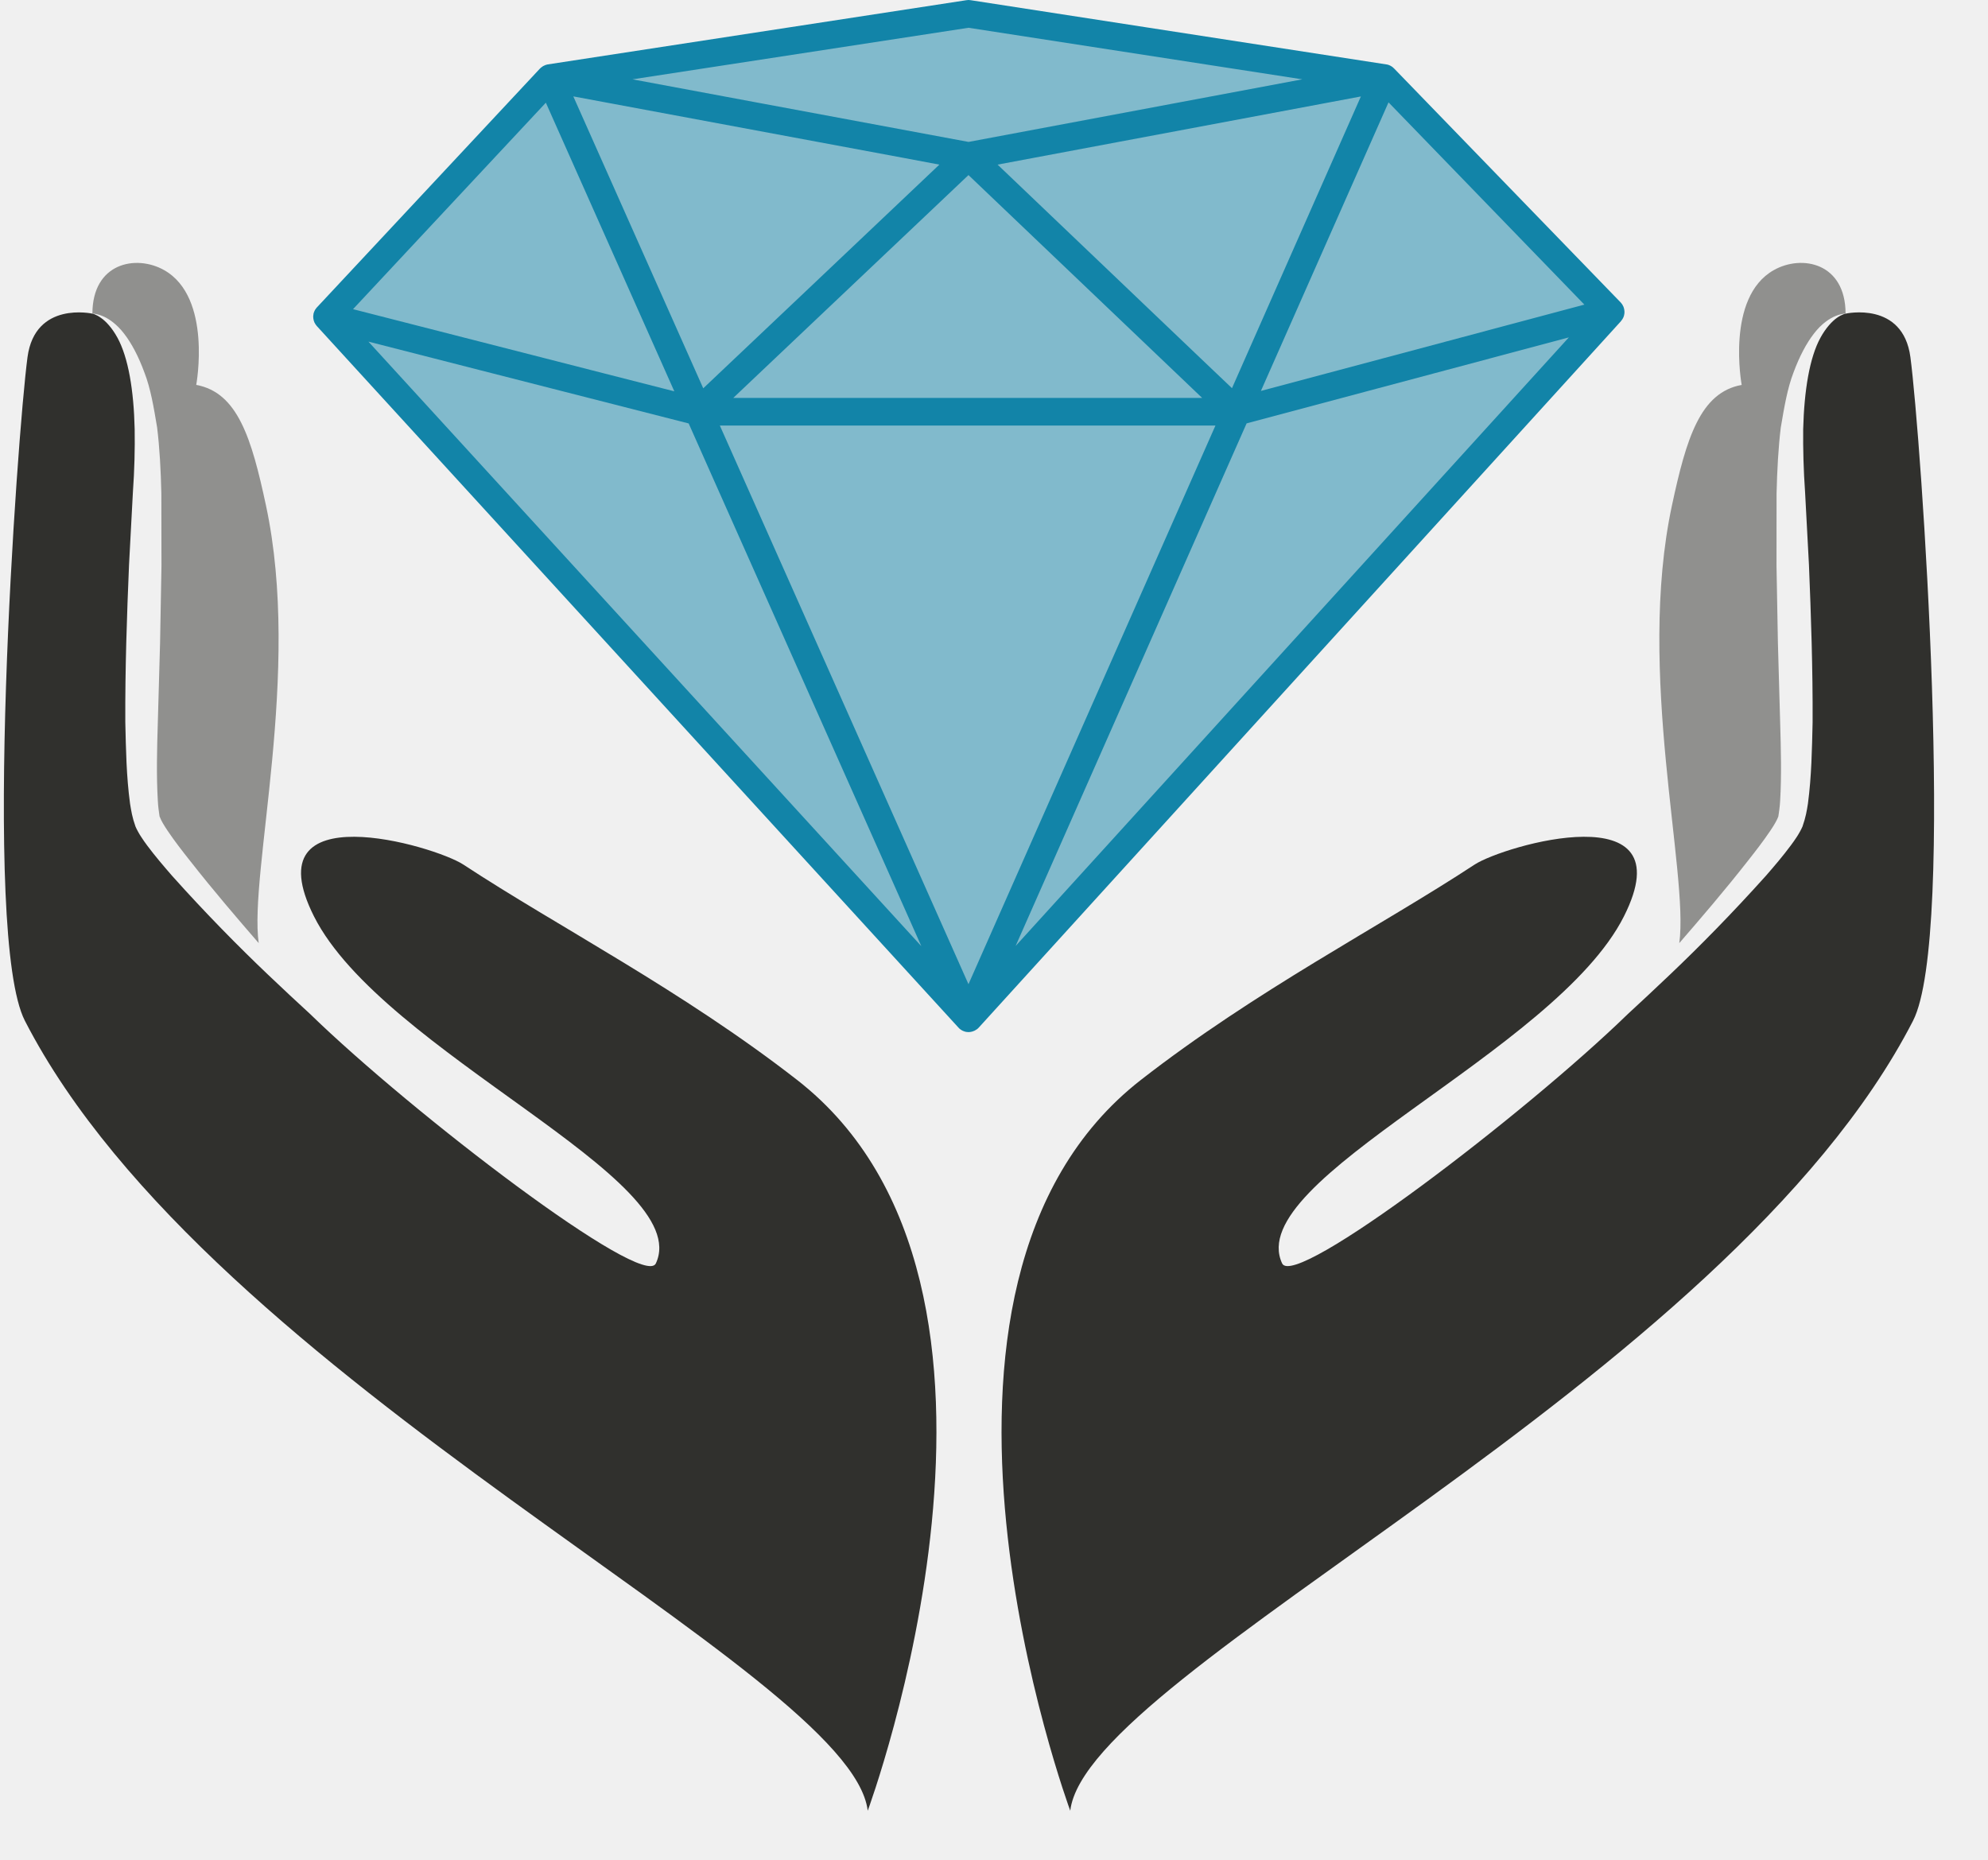
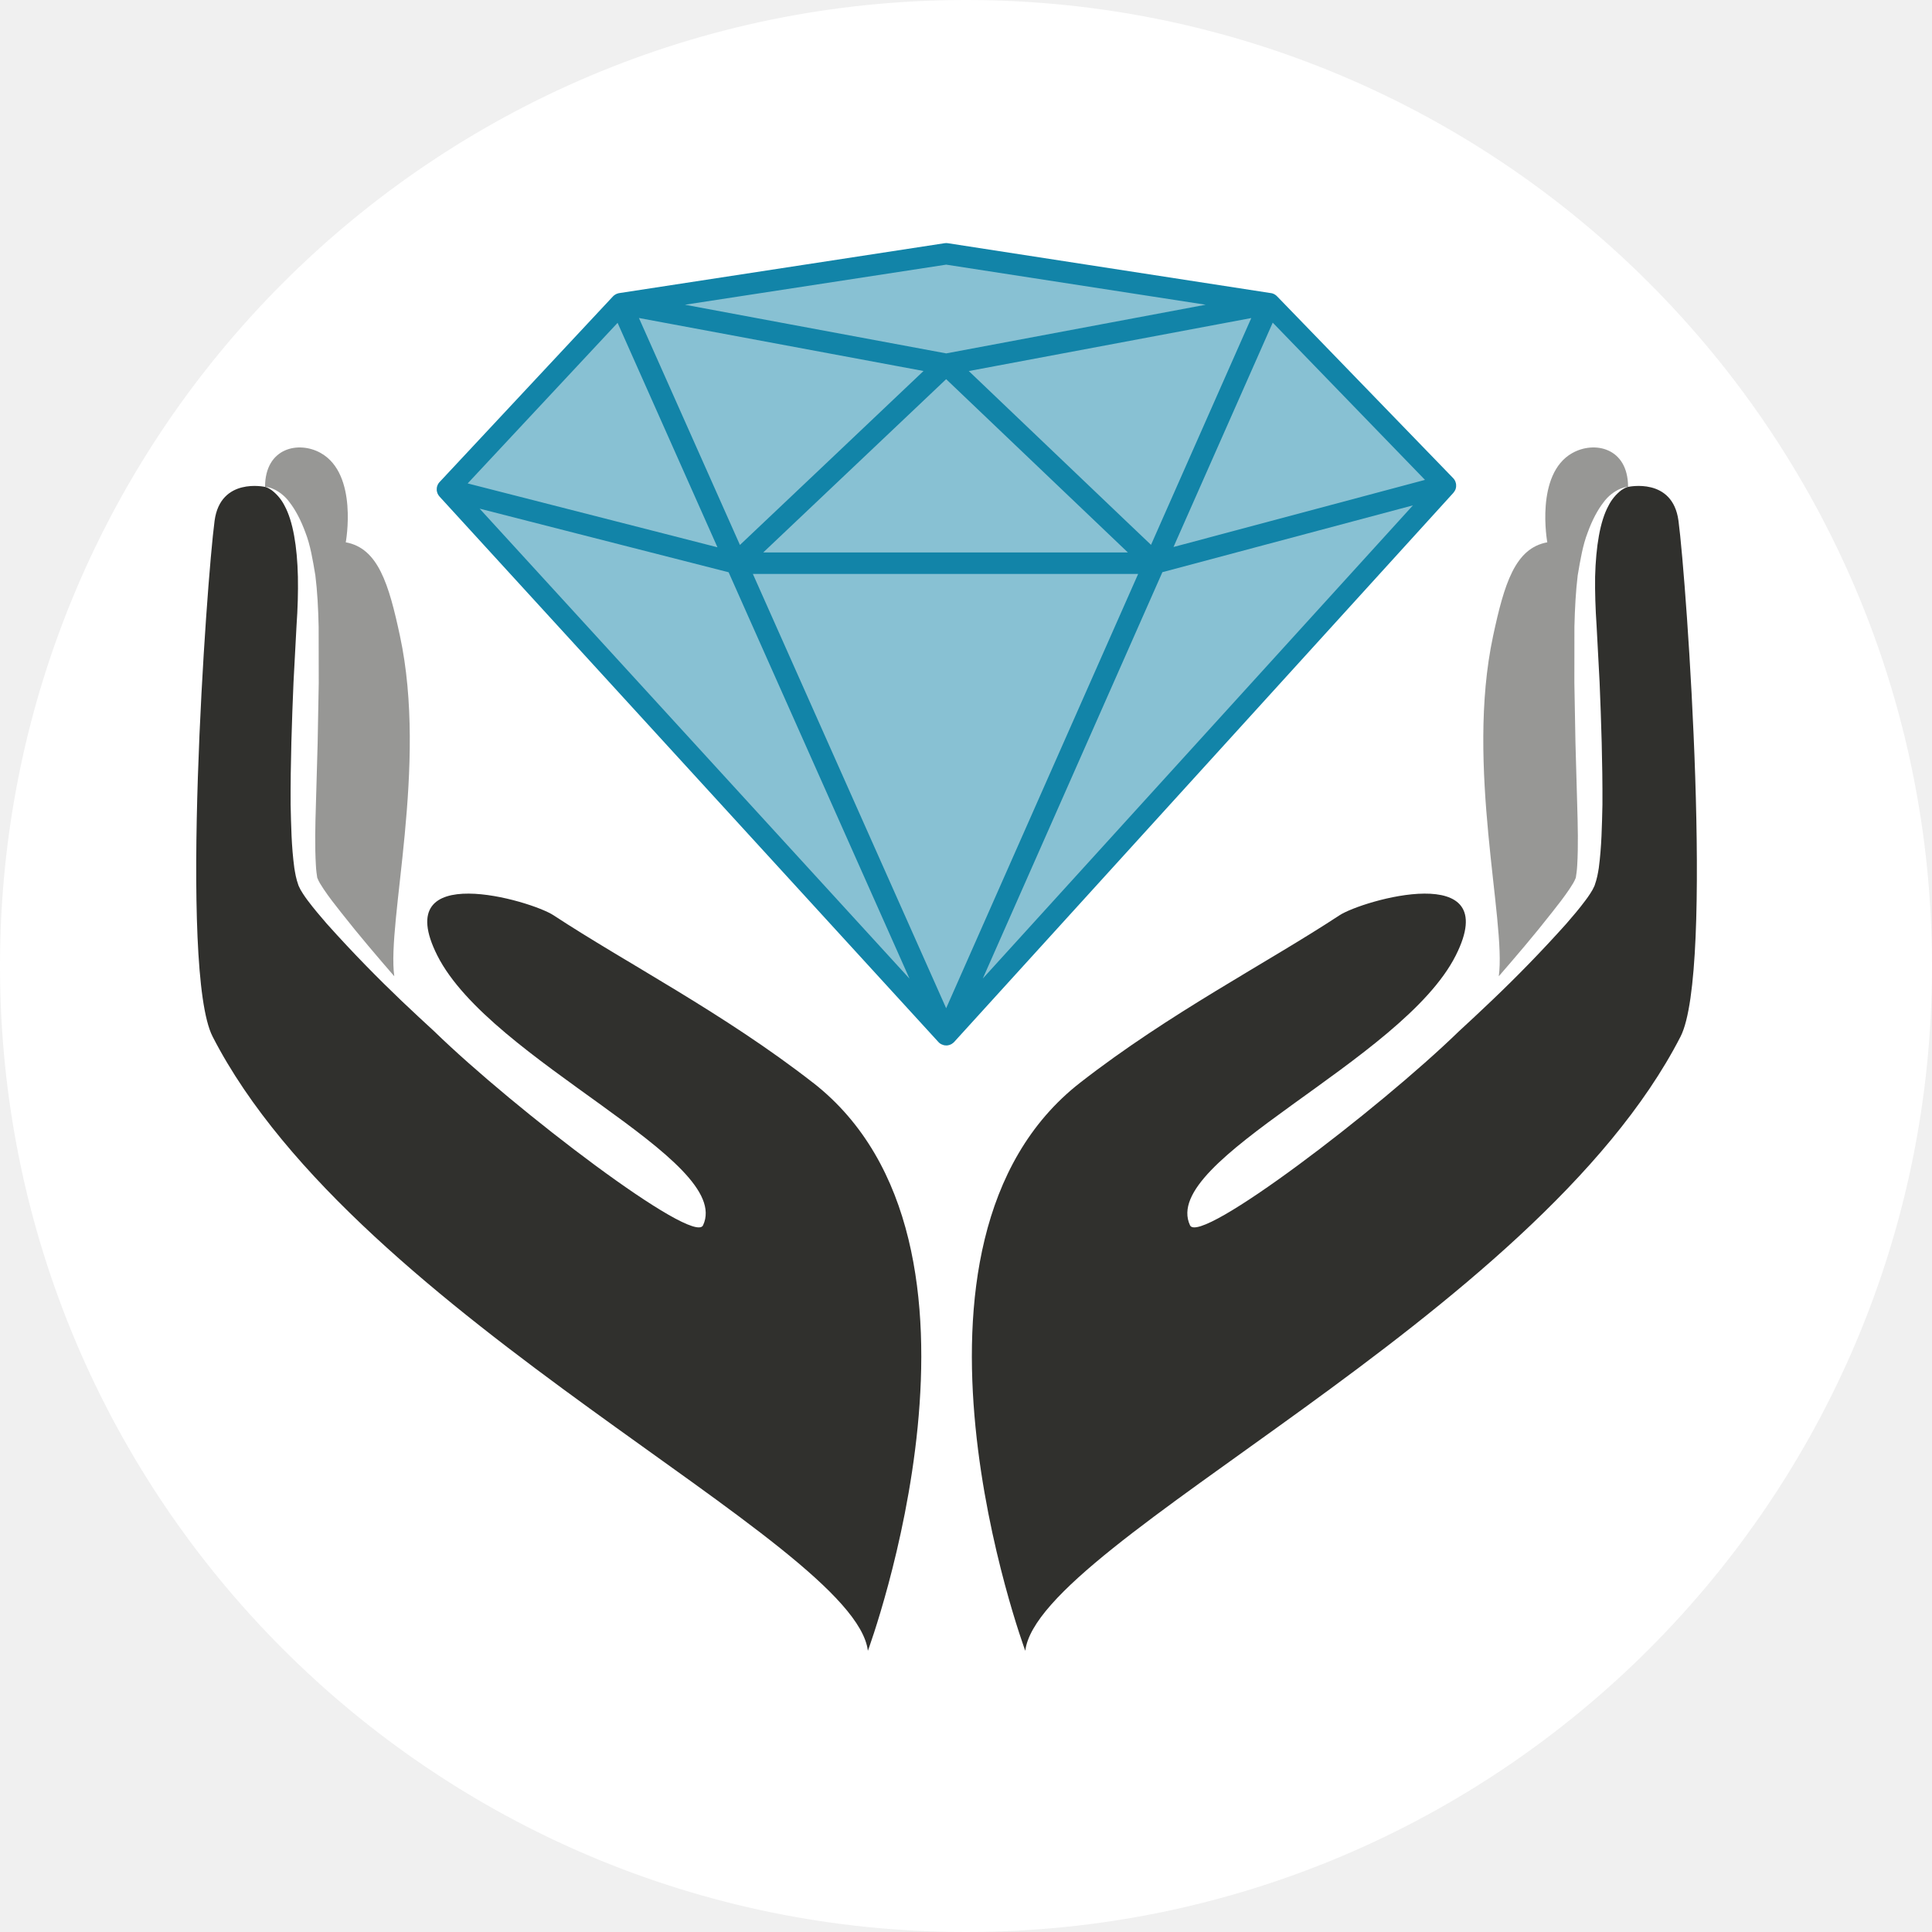
- <svg xmlns="http://www.w3.org/2000/svg" version="1.1" width="31" height="29">
-   <svg width="31" height="29" viewBox="0 0 31 29" fill="none">
-     <path d="M21.584 1.217L15.103 0.216L8.577 1.217L5.099 4.939L15.103 15.878L25.116 4.864L21.584 1.217Z" fill="#1284A8" fill-opacity="0.5" />
-     <path d="M25.311 4.955C25.312 4.953 25.313 4.952 25.314 4.95C25.318 4.94 25.321 4.932 25.324 4.922L25.324 4.92C25.325 4.917 25.325 4.914 25.326 4.911C25.328 4.903 25.329 4.896 25.33 4.889C25.331 4.885 25.331 4.881 25.331 4.878C25.331 4.871 25.331 4.864 25.331 4.857C25.331 4.853 25.331 4.849 25.33 4.845C25.329 4.838 25.328 4.831 25.327 4.824C25.326 4.821 25.326 4.817 25.325 4.814C25.323 4.804 25.319 4.794 25.316 4.784C25.315 4.783 25.314 4.782 25.314 4.78C25.311 4.772 25.306 4.763 25.301 4.755C25.3 4.754 25.3 4.753 25.299 4.752C25.298 4.75 25.297 4.748 25.296 4.746C25.292 4.74 25.287 4.734 25.282 4.728C25.28 4.725 25.277 4.722 25.275 4.719C25.273 4.718 25.272 4.716 25.27 4.714L21.738 1.067C21.738 1.067 21.735 1.065 21.734 1.064C21.732 1.061 21.729 1.058 21.726 1.056C21.724 1.054 21.721 1.052 21.72 1.05L21.718 1.049C21.716 1.047 21.715 1.046 21.713 1.045C21.71 1.042 21.706 1.04 21.703 1.038C21.699 1.035 21.695 1.033 21.691 1.03C21.689 1.03 21.688 1.028 21.686 1.028C21.684 1.026 21.681 1.026 21.68 1.024C21.675 1.022 21.67 1.02 21.664 1.017C21.662 1.016 21.659 1.015 21.656 1.014C21.655 1.013 21.654 1.013 21.652 1.012C21.647 1.011 21.642 1.01 21.638 1.008C21.635 1.008 21.631 1.006 21.628 1.006C21.625 1.005 21.622 1.005 21.619 1.004L21.616 1.004L15.136 0.003C15.114 -0.001 15.092 -0.001 15.07 0.003L8.544 1.004C8.544 1.004 8.541 1.005 8.54 1.005C8.537 1.006 8.534 1.006 8.532 1.006C8.527 1.008 8.522 1.009 8.517 1.011C8.514 1.012 8.51 1.012 8.507 1.013L8.504 1.015C8.5 1.016 8.496 1.018 8.492 1.02C8.487 1.022 8.483 1.024 8.479 1.026C8.477 1.027 8.475 1.028 8.473 1.029C8.471 1.03 8.469 1.031 8.467 1.032C8.464 1.035 8.459 1.037 8.456 1.04C8.452 1.042 8.448 1.045 8.445 1.048C8.443 1.049 8.442 1.05 8.44 1.051C8.438 1.053 8.436 1.055 8.433 1.057C8.43 1.06 8.427 1.063 8.424 1.066C8.422 1.068 8.421 1.069 8.419 1.07L4.942 4.793C4.942 4.793 4.939 4.795 4.938 4.797C4.936 4.8 4.933 4.803 4.931 4.806C4.926 4.812 4.922 4.818 4.919 4.823C4.917 4.825 4.916 4.827 4.914 4.829C4.914 4.83 4.913 4.831 4.912 4.833C4.909 4.84 4.905 4.847 4.902 4.854C4.9 4.857 4.899 4.859 4.899 4.861C4.894 4.871 4.892 4.881 4.889 4.891C4.889 4.894 4.889 4.897 4.888 4.9C4.886 4.907 4.885 4.915 4.885 4.922C4.885 4.926 4.885 4.93 4.884 4.934C4.884 4.94 4.884 4.948 4.885 4.954C4.885 4.958 4.885 4.962 4.886 4.966C4.887 4.973 4.888 4.979 4.89 4.986C4.89 4.99 4.891 4.993 4.892 4.997C4.892 4.998 4.892 4.999 4.893 5C4.895 5.009 4.899 5.017 4.902 5.025L4.903 5.028C4.907 5.037 4.912 5.046 4.918 5.054C4.919 5.057 4.922 5.06 4.924 5.063C4.928 5.069 4.932 5.075 4.938 5.081C4.939 5.082 4.94 5.084 4.941 5.085L14.945 16.023L14.954 16.032L14.958 16.037L14.962 16.04L14.964 16.042C14.97 16.047 14.977 16.053 14.984 16.057C14.985 16.058 14.986 16.058 14.987 16.059C14.987 16.059 14.989 16.06 14.99 16.061C14.997 16.065 15.003 16.068 15.01 16.072C15.012 16.073 15.013 16.073 15.014 16.074L15.016 16.075C15.024 16.078 15.032 16.081 15.041 16.084C15.042 16.084 15.042 16.084 15.043 16.085C15.045 16.085 15.047 16.086 15.049 16.087C15.056 16.088 15.062 16.09 15.068 16.091C15.07 16.091 15.072 16.092 15.073 16.092H15.077C15.085 16.093 15.095 16.094 15.104 16.094H15.104C15.113 16.094 15.122 16.093 15.13 16.092C15.132 16.092 15.133 16.092 15.135 16.091C15.136 16.091 15.138 16.09 15.139 16.09C15.146 16.089 15.153 16.087 15.159 16.086C15.161 16.085 15.163 16.085 15.165 16.084L15.167 16.083C15.175 16.081 15.184 16.078 15.192 16.074L15.194 16.073C15.195 16.073 15.197 16.072 15.198 16.071C15.205 16.068 15.211 16.064 15.217 16.06C15.219 16.06 15.22 16.059 15.221 16.058H15.222L15.223 16.056C15.231 16.052 15.237 16.047 15.244 16.041C15.245 16.041 15.245 16.04 15.246 16.04C15.247 16.038 15.249 16.037 15.25 16.036C15.252 16.034 15.253 16.033 15.255 16.031C15.257 16.028 15.26 16.026 15.263 16.023L25.276 5.009C25.276 5.009 25.278 5.006 25.279 5.004C25.284 4.998 25.289 4.992 25.293 4.986C25.295 4.983 25.297 4.98 25.299 4.977L25.299 4.978C25.303 4.971 25.307 4.963 25.311 4.955ZM18.715 5.581L15.556 2.567L21.221 1.504L19.211 6.053L18.715 5.581ZM18.746 6.205H11.434L14.661 3.148L15.102 2.73L18.746 6.205ZM15.102 15.347L11.225 6.636H18.953L15.102 15.347ZM12.486 4.616L10.966 6.055L8.94 1.503L14.111 2.466L14.648 2.567L12.486 4.616ZM24.464 5.261L15.837 14.751L19.439 6.602L24.464 5.261ZM21.652 1.596L24.706 4.75L19.662 6.096L21.652 1.596ZM20.307 1.237L15.103 2.213L11.934 1.623L9.863 1.237L15.103 0.433L20.307 1.237ZM10.515 6.102L9.422 5.823L5.505 4.821L8.512 1.601V1.602L10.515 6.102ZM7.473 5.769L10.739 6.603L11.13 7.483L14.367 14.754L5.745 5.327L7.473 5.769Z" fill="#1284A8" />
-     <path d="M27.658 4.213C26.907 4.638 27.159 6.002 27.159 6.002C26.513 6.119 26.296 6.833 26.072 7.88C25.513 10.49 26.338 13.605 26.186 14.706C26.522 14.318 26.891 13.889 27.257 13.422C27.376 13.271 27.497 13.115 27.604 12.956C27.631 12.917 27.656 12.877 27.678 12.839C27.699 12.8 27.709 12.787 27.731 12.73C27.738 12.684 27.755 12.575 27.759 12.484C27.782 12.097 27.771 11.679 27.759 11.267C27.747 10.851 27.735 10.435 27.724 10.027C27.717 9.616 27.709 9.213 27.702 8.822C27.703 8.43 27.703 8.051 27.703 7.693C27.712 7.331 27.73 6.982 27.769 6.665C27.823 6.346 27.872 6.054 27.968 5.806C28.06 5.558 28.169 5.351 28.287 5.2C28.404 5.047 28.535 4.961 28.63 4.925C28.725 4.887 28.779 4.891 28.779 4.891C28.779 4.1 28.099 3.963 27.658 4.213Z" fill="#30302D" fill-opacity="0.5" />
-     <mask id="SvgjsMask1007" style="mask-type:luminance" maskUnits="userSpaceOnUse" x="15" y="4" width="16" height="25">
-       <path d="M15.564 4.843H30.204V28.235H15.564V4.843Z" fill="white" />
-     </mask>
-     <g mask="url(#mask0_1076_301)">
-       <path d="M29.79 5.569C29.673 4.689 28.779 4.891 28.779 4.891C28.779 4.891 28.725 4.9 28.646 4.955C28.568 5.01 28.471 5.113 28.387 5.267C28.218 5.576 28.134 6.084 28.118 6.692C28.115 6.999 28.123 7.327 28.148 7.682C28.167 8.04 28.187 8.418 28.208 8.808C28.24 9.589 28.269 10.423 28.265 11.263C28.255 11.684 28.249 12.102 28.192 12.532C28.174 12.645 28.159 12.74 28.107 12.889C28.092 12.925 28.051 13.001 28.019 13.049C27.988 13.097 27.957 13.14 27.925 13.183C27.799 13.353 27.668 13.505 27.538 13.655C27.009 14.244 26.496 14.765 26.04 15.198C25.8 15.426 25.581 15.631 25.386 15.81C23.776 17.375 20.186 20.113 19.993 19.701C19.376 18.381 24.251 16.415 25.323 14.289C26.3 12.351 23.443 13.187 22.994 13.482C21.52 14.45 19.586 15.441 17.79 16.84C13.659 20.059 16.689 28.235 16.689 28.235C16.953 26.037 26.924 21.578 29.831 15.917C30.509 14.597 29.953 6.793 29.79 5.569Z" fill="#30302D" />
-     </g>
-     <path d="M1.933 5.2C2.051 5.351 2.16 5.558 2.251 5.806C2.348 6.054 2.397 6.347 2.45 6.665C2.489 6.983 2.508 7.332 2.516 7.693C2.516 8.052 2.517 8.43 2.518 8.822C2.511 9.213 2.503 9.617 2.496 10.027C2.484 10.436 2.473 10.851 2.461 11.267C2.448 11.679 2.438 12.097 2.461 12.484C2.464 12.575 2.482 12.684 2.488 12.73C2.511 12.787 2.52 12.801 2.541 12.839C2.563 12.877 2.589 12.917 2.615 12.956C2.722 13.115 2.843 13.271 2.963 13.422C3.329 13.889 3.698 14.318 4.034 14.706C3.881 13.606 4.707 10.49 4.147 7.88C3.923 6.833 3.706 6.12 3.06 6.002C3.06 6.002 3.313 4.639 2.561 4.213C2.12 3.963 1.441 4.1 1.441 4.891C1.441 4.891 1.495 4.887 1.591 4.925C1.685 4.961 1.816 5.048 1.933 5.2Z" fill="#30302D" fill-opacity="0.5" />
-     <mask id="SvgjsMask1006" style="mask-type:luminance" maskUnits="userSpaceOnUse" x="0" y="4" width="15" height="25">
-       <path d="M6.10352e-05 4.843H14.64V28.235H6.10352e-05V4.843Z" fill="white" />
-     </mask>
-     <g mask="url(#mask1_1076_301)">
-       <path d="M12.43 16.84C10.633 15.441 8.699 14.45 7.226 13.482C6.777 13.187 3.92 12.351 4.896 14.289C5.968 16.415 10.844 18.381 10.227 19.701C10.034 20.114 6.442 17.374 4.833 15.809C4.638 15.63 4.419 15.427 4.179 15.198C3.724 14.765 3.21 14.245 2.682 13.655C2.552 13.505 2.421 13.353 2.295 13.184C2.263 13.14 2.231 13.097 2.201 13.049C2.168 13.001 2.128 12.925 2.113 12.889C2.06 12.74 2.047 12.646 2.028 12.532C1.97 12.102 1.964 11.684 1.954 11.263C1.95 10.423 1.979 9.589 2.012 8.808C2.033 8.418 2.053 8.04 2.072 7.682C2.097 7.327 2.105 6.999 2.1 6.693C2.086 6.084 2.001 5.577 1.832 5.267C1.748 5.113 1.652 5.01 1.573 4.956C1.495 4.9 1.441 4.891 1.441 4.891C1.441 4.891 0.547 4.69 0.429 5.569C0.266 6.793 -0.289 14.597 0.388 15.917C3.296 21.578 13.267 26.037 13.531 28.235C13.531 28.235 16.561 20.059 12.43 16.84Z" fill="#30302D" />
-     </g>
-   </svg>
-   <style>@media (prefers-color-scheme: light) { :root { filter: none; } }
- @media (prefers-color-scheme: dark) { :root { filter: none; } }
- </style>
+ <svg xmlns="http://www.w3.org/2000/svg" width="1000" height="1000">
+   <g clip-path="url(#SvgjsClipPath1079)">
+     <path fill="#fff" d="M0 0h1000v1000H0z" />
+     <svg width="31" height="29" transform="translate(100 125.806)scale(25.80645)">
+       <svg width="31" height="29">
+         <svg width="31" height="29" fill="none" viewBox="0 0 31 29">
+           <path fill="#1284A8" fill-opacity=".5" d="M21.584 1.217 15.104.216l-6.527 1L5.099 4.94l10.004 10.939L25.116 4.864z" />
+           <path fill="#1284A8" d="M25.311 4.955q0-.003.003-.005l.01-.028V4.92l.002-.01.004-.021v-.044l-.003-.021-.002-.01-.01-.03V4.78l-.014-.025q0-.002-.002-.003l-.003-.006-.014-.018-.007-.009-.005-.005-3.532-3.647-.004-.003-.008-.008-.006-.006-.002-.001-.005-.004-.01-.007-.012-.008-.005-.002q-.004-.002-.006-.004l-.016-.007-.008-.003-.004-.002-.014-.004-.01-.002-.009-.002h-.003L15.136.003a.2.2 0 0 0-.066 0L8.544 1.004l-.004.001-.008.001-.015.005-.01.002-.003.002-.025.01-.006.004-.006.003-.011.008-.016.01-.007.007-.01.009q0 .003-.004.004L4.942 4.793l-.004.004-.007.009-.017.023-.002.004-.01.021-.003.007-.01.03-.001.009-.003.022v.044l.005.02.002.011.001.003.009.025.001.003q.007.014.015.026l.006.009.014.018.003.004 10.004 10.938.009.009.004.005.004.003.002.002.02.015.003.002.003.002.02.01.004.003h.002l.033.012.02.005h.008l.027.003.026-.002h.005l.004-.002.02-.004q.003 0 .006-.002h.002l.025-.01h.002l.004-.003.02-.01.003-.003.002-.002q.011-.007.021-.015l.002-.001.004-.004.005-.005.008-.008L25.276 5.009l.003-.005.02-.027zm-6.596.626-3.159-3.014 5.666-1.063-2.011 4.549zm.031.624h-7.312l3.227-3.057.441-.418zm-3.644 9.142-3.877-8.711h7.728zM12.486 4.616l-1.52 1.439L8.94 1.503l5.171.963.537.1zm11.978.645-8.627 9.49 3.602-8.15zm-2.812-3.665 3.054 3.154-5.044 1.346zm-1.345-.359-5.204.976-3.17-.59-2.07-.386 5.24-.804zm-9.792 4.865-1.093-.28-3.917-1.001L8.512 1.6zm-3.042-.333 3.266.834.391.88 3.237 7.271-8.622-9.427z" />
+           <path fill="#30302D" fill-opacity=".5" d="M27.658 4.213c-.75.425-.499 1.789-.499 1.789-.646.117-.863.831-1.087 1.878-.559 2.61.267 5.725.114 6.826.336-.388.705-.817 1.07-1.284.12-.151.241-.307.348-.466q.04-.06.074-.117c.021-.039.03-.052.053-.109.007-.046.024-.155.028-.246.023-.387.012-.805 0-1.217l-.035-1.24-.022-1.205.001-1.129c.009-.362.027-.71.066-1.028.054-.319.103-.61.2-.859.09-.248.2-.455.318-.606a.83.83 0 0 1 .343-.275c.095-.038.149-.034.149-.034 0-.791-.68-.928-1.12-.678" />
+           <mask id="SvgjsMask1007" width="16" height="25" x="15" y="4" maskUnits="userSpaceOnUse" style="mask-type:luminance">
+             <path fill="#fff" d="M15.564 4.843h14.64v23.393h-14.64z" />
+           </mask>
+           <g mask="url(#mask0_1076_301)">
+             <path fill="#30302D" d="M29.79 5.57c-.117-.88-1.011-.679-1.011-.679s-.054.009-.133.064a.9.9 0 0 0-.259.312c-.17.31-.253.817-.269 1.425q-.006.459.03.99l.06 1.126c.032.781.061 1.615.057 2.455-.01.42-.016.84-.073 1.27-.018.112-.033.207-.085.356a1 1 0 0 1-.088.16c-.03.048-.062.09-.094.134-.126.17-.257.322-.387.472a27 27 0 0 1-1.498 1.543q-.36.343-.654.612c-1.61 1.565-5.2 4.303-5.393 3.891-.617-1.32 4.258-3.286 5.33-5.412.977-1.938-1.88-1.102-2.33-.807-1.473.968-3.407 1.959-5.203 3.358-4.131 3.22-1.101 11.395-1.101 11.395.264-2.198 10.235-6.657 13.142-12.318.678-1.32.122-9.124-.041-10.348" />
+           </g>
+           <path fill="#30302D" fill-opacity=".5" d="M1.933 5.2c.118.151.227.358.318.606.097.248.146.54.199.859.04.318.058.667.066 1.028q0 .54.002 1.129l-.022 1.205-.035 1.24c-.013.412-.023.83 0 1.217.003.09.02.2.027.246.023.057.032.07.053.109q.034.058.074.117c.107.16.228.315.348.466.366.467.735.896 1.07 1.284-.152-1.1.674-4.216.114-6.826-.224-1.047-.44-1.76-1.087-1.878 0 0 .253-1.363-.499-1.789-.44-.25-1.12-.113-1.12.678 0 0 .054-.004.15.034a.83.83 0 0 1 .342.275" />
+           <mask id="SvgjsMask1006" width="15" height="25" x="0" y="4" maskUnits="userSpaceOnUse" style="mask-type:luminance">
+             <path fill="#fff" d="M0 4.843h14.64v23.393H0z" />
+           </mask>
+           <g mask="url(#mask1_1076_301)">
+             <path fill="#30302D" d="M12.43 16.84c-1.797-1.399-3.73-2.39-5.204-3.358-.449-.295-3.306-1.131-2.33.807 1.072 2.126 5.948 4.092 5.33 5.412-.192.413-3.784-2.327-5.393-3.892q-.293-.268-.654-.61c-.455-.434-.969-.954-1.497-1.544-.13-.15-.26-.302-.387-.471q-.049-.065-.094-.135a1 1 0 0 1-.088-.16c-.053-.149-.066-.243-.085-.357-.058-.43-.064-.848-.074-1.27-.004-.839.025-1.673.058-2.454l.06-1.126q.037-.531.028-.99c-.014-.608-.099-1.115-.268-1.425a.9.9 0 0 0-.259-.311c-.078-.056-.132-.065-.132-.065S.547 4.69.429 5.57C.266 6.793-.289 14.597.39 15.917c2.907 5.661 12.878 10.12 13.142 12.318 0 0 3.03-8.176-1.101-11.395" />
+           </g>
+         </svg>
+         <style>@media (prefers-color-scheme:light){:root{filter:none}}@media (prefers-color-scheme:dark){:root{filter:none}}</style>
+       </svg>
+     </svg>
+   </g>
+   <defs>
+     <clipPath id="SvgjsClipPath1079">
+       <rect width="1000" height="1000" rx="500" ry="500" />
+     </clipPath>
+   </defs>
</svg>
